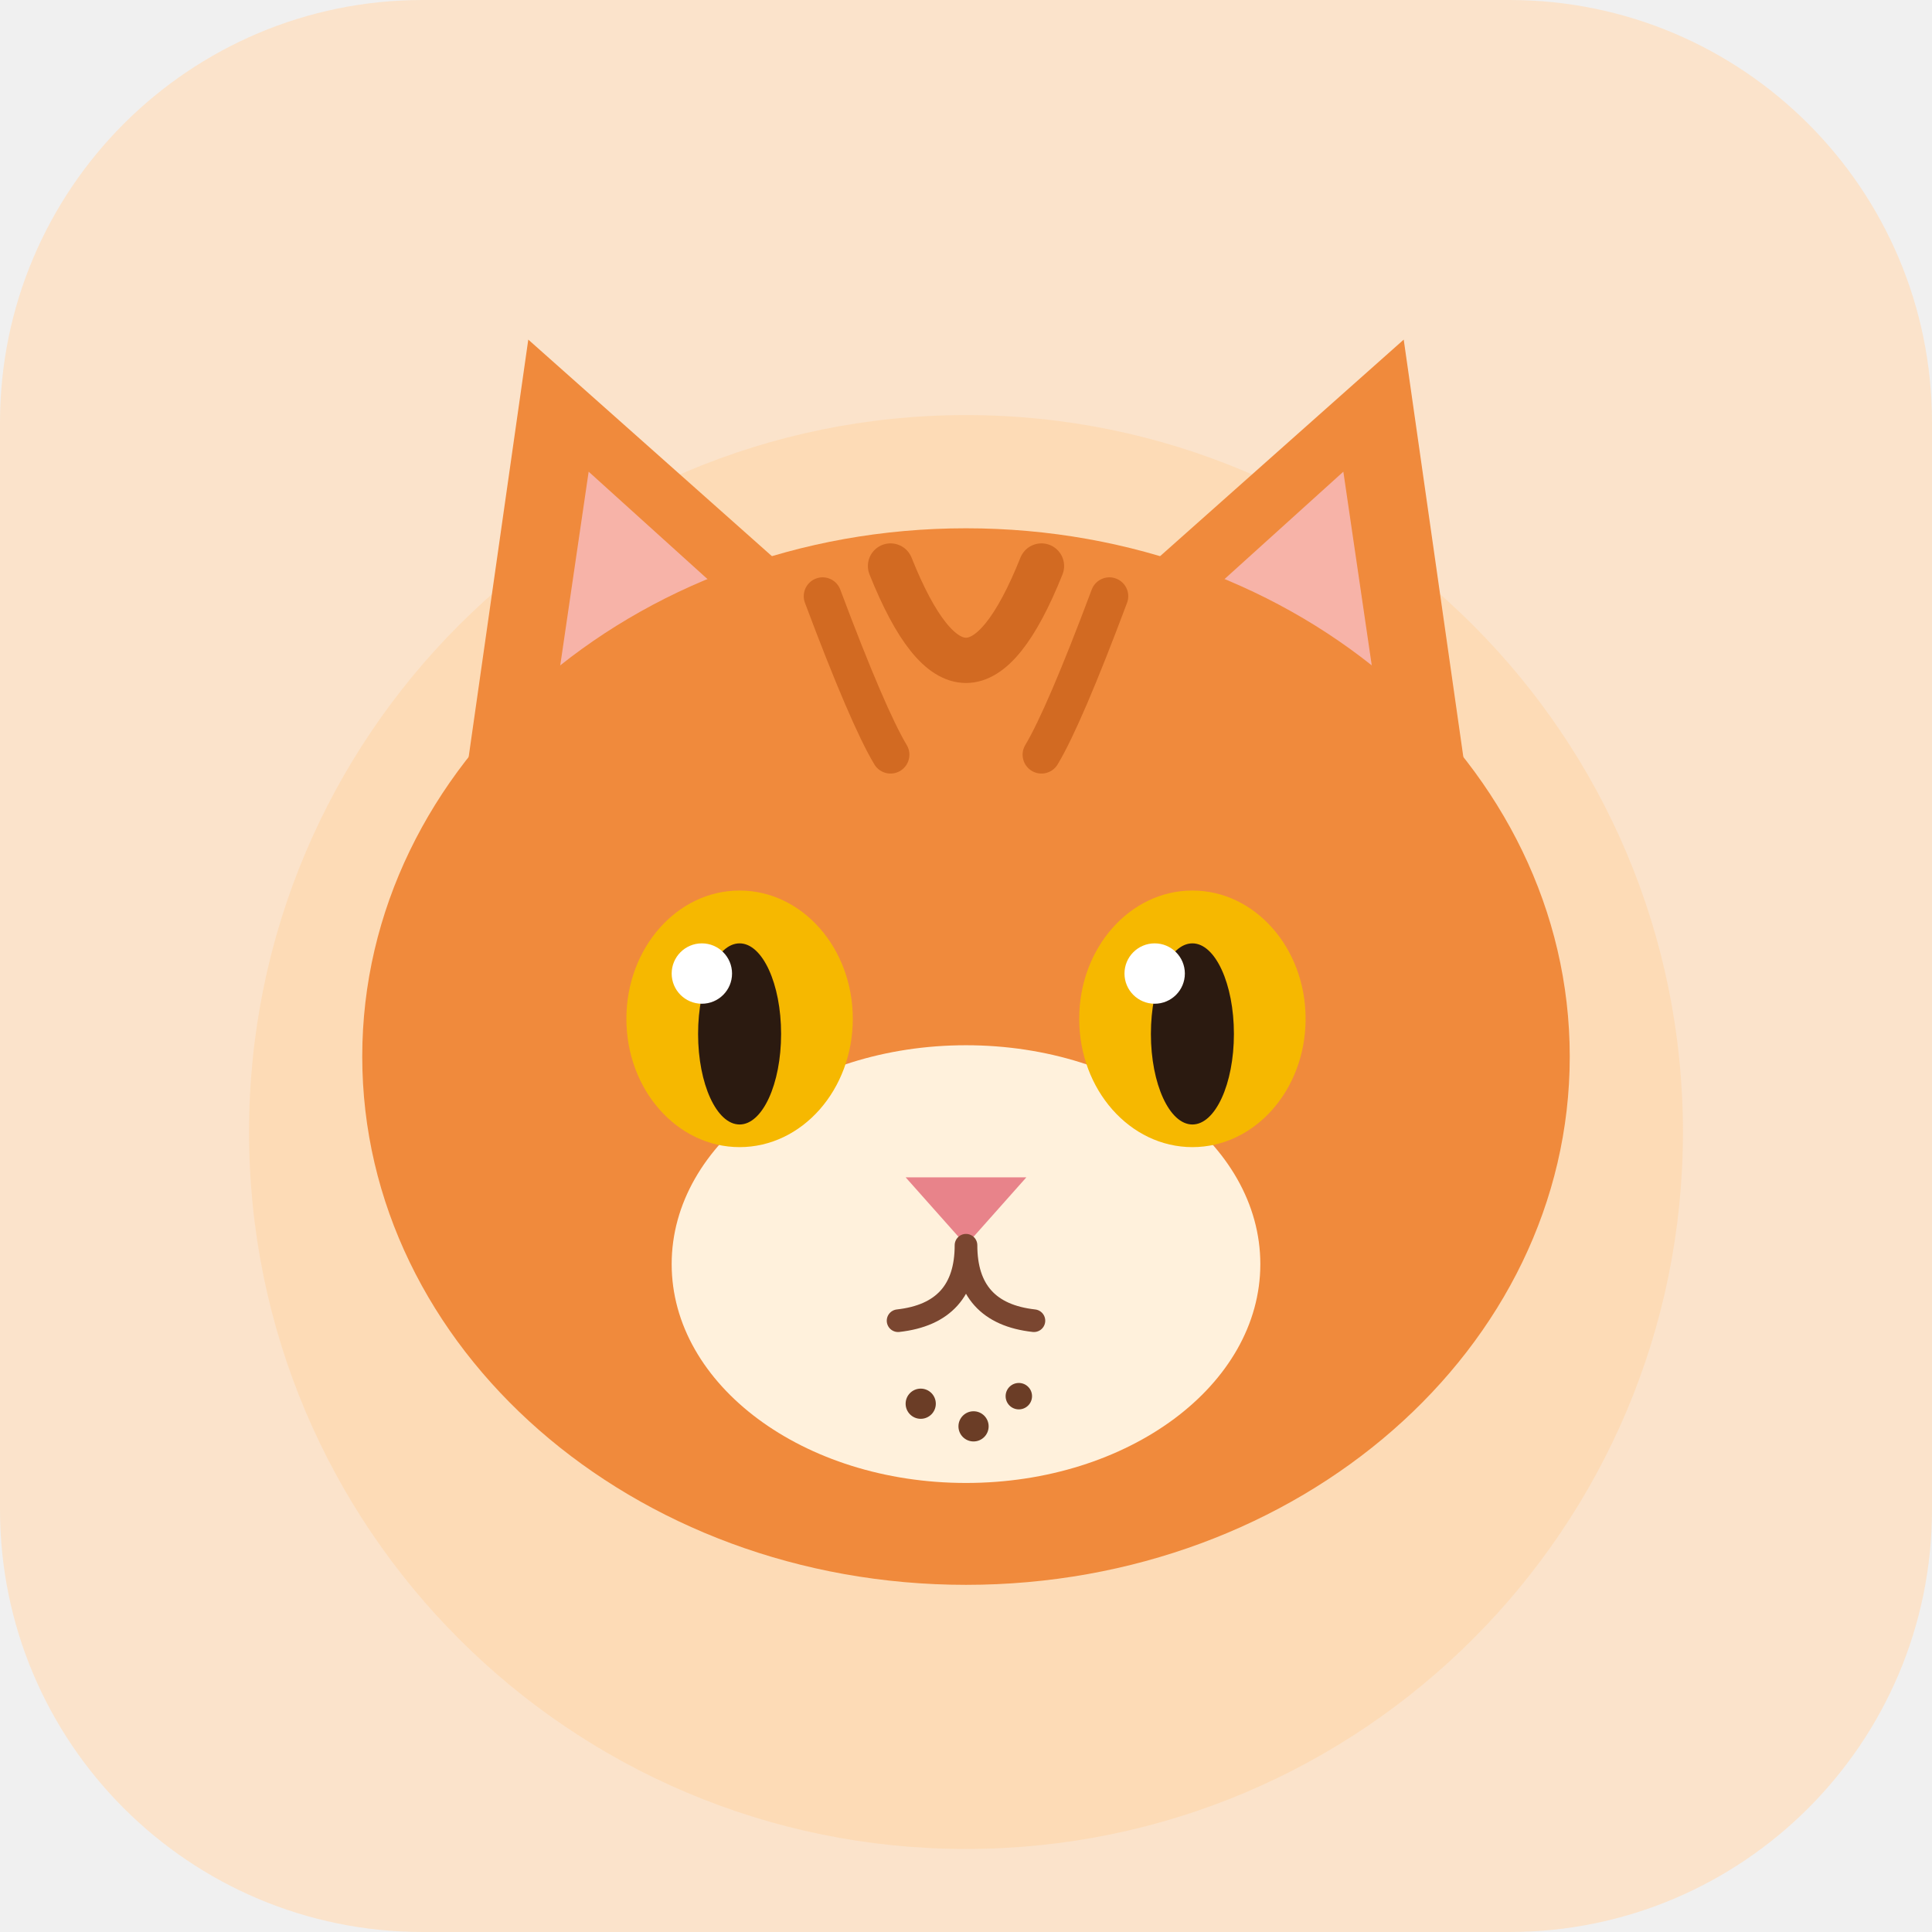
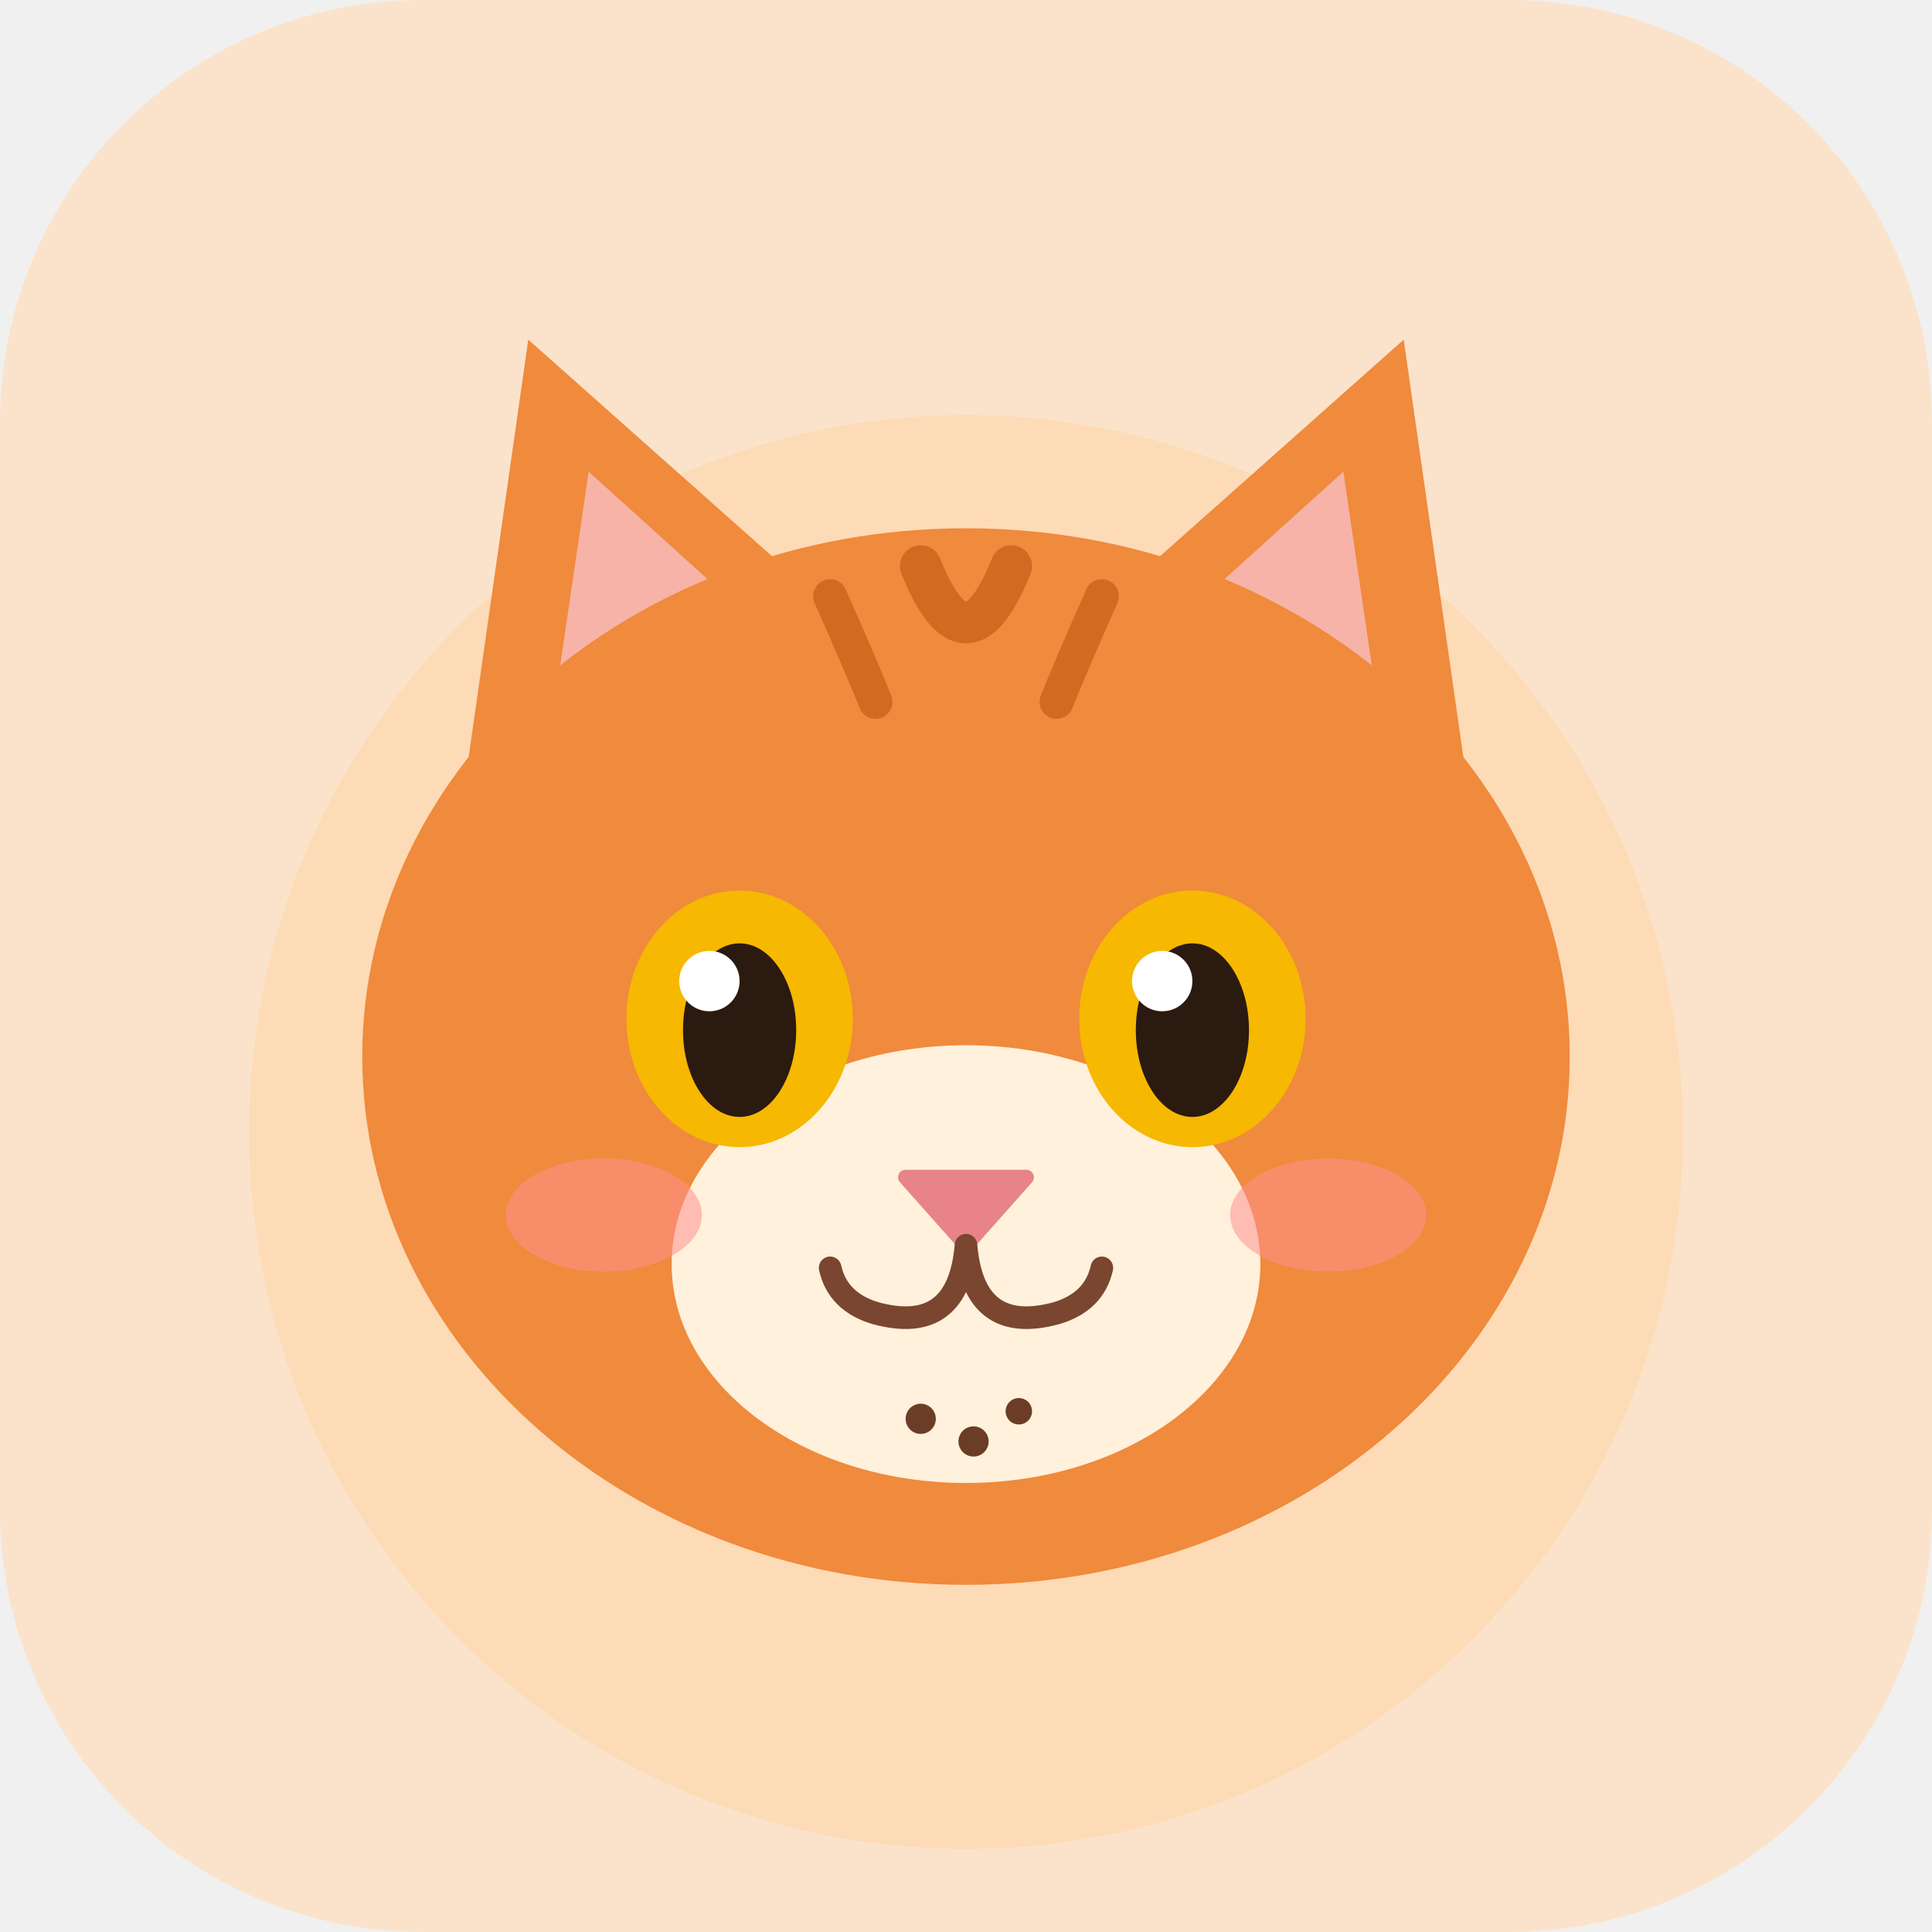
<svg xmlns="http://www.w3.org/2000/svg" viewBox="0 0 512 512">
  <rect width="512" height="512" rx="112" fill="#fbe3cb" />
  <circle cx="256" cy="300" r="190" fill="#ffd6a8" opacity="0.6" />
  <path d="M120 230 L140 90 L230 170 Z" fill="#f08a3c" />
  <path d="M392 230 L372 90 L282 170 Z" fill="#f08a3c" />
  <path d="M145 200 L156 125 L208 172 Z" fill="#f7b3a8" />
  <path d="M367 200 L356 125 L304 172 Z" fill="#f7b3a8" />
  <ellipse cx="256" cy="280" rx="160" ry="140" fill="#f08a3c" />
-   <path d="M236 150 Q256 200 276 150" stroke="#d26a22" stroke-width="12" fill="none" stroke-linecap="round" />
-   <path d="M218 158 Q230 190 236 200" stroke="#d26a22" stroke-width="10" fill="none" stroke-linecap="round" />
-   <path d="M294 158 Q282 190 276 200" stroke="#d26a22" stroke-width="10" fill="none" stroke-linecap="round" />
+   <path d="M244 150 Q256 180 268 150" stroke="#d26a22" stroke-width="11" fill="none" stroke-linecap="round" />
+   <path d="M220 158 Q228 176 232 186" stroke="#d26a22" stroke-width="9" fill="none" stroke-linecap="round" />
+   <path d="M292 158 Q284 176 280 186" stroke="#d26a22" stroke-width="9" fill="none" stroke-linecap="round" />
  <ellipse cx="256" cy="335" rx="78" ry="58" fill="#fff1dc" />
+   <ellipse cx="160" cy="322" rx="26" ry="15" fill="#ff8f8f" opacity="0.55" />
+   <ellipse cx="352" cy="322" rx="26" ry="15" fill="#ff8f8f" opacity="0.55" />
+   <path d="M240 312 L272 312 L256 330 Z" fill="#e8838a" stroke="#e8838a" stroke-width="4" stroke-linejoin="round" />
  <ellipse cx="196" cy="270" rx="30" ry="34" fill="#f6b800" />
  <ellipse cx="316" cy="270" rx="30" ry="34" fill="#f6b800" />
-   <ellipse cx="196" cy="274" rx="11" ry="24" fill="#2b1a10" />
-   <ellipse cx="316" cy="274" rx="11" ry="24" fill="#2b1a10" />
-   <circle cx="186" cy="258" r="8" fill="#fff" />
-   <circle cx="306" cy="258" r="8" fill="#fff" />
-   <path d="M240 312 L272 312 L256 330 Z" fill="#e8838a" />
-   <path d="M256 330 Q256 348 238 350 M256 330 Q256 348 274 350" stroke="#7a4630" stroke-width="6" fill="none" stroke-linecap="round" />
-   <circle cx="244" cy="372" r="4" fill="#6b3d26" />
-   <circle cx="258" cy="378" r="4" fill="#6b3d26" />
-   <circle cx="270" cy="370" r="3.5" fill="#6b3d26" />
+   <ellipse cx="196" cy="273" rx="15" ry="23" fill="#2b1a10" />
+   <ellipse cx="316" cy="273" rx="15" ry="23" fill="#2b1a10" />
+   <circle cx="188" cy="260" r="8" fill="#fff" />
+   <circle cx="308" cy="260" r="8" fill="#fff" />
+   <path d="M256 330 Q254 354 232 348 Q222 345 220 336 M256 330 Q258 354 280 348 Q290 345 292 336" stroke="#7a4630" stroke-width="6" fill="none" stroke-linecap="round" stroke-linejoin="round" />
+   <circle cx="244" cy="376" r="4" fill="#6b3d26" />
+   <circle cx="258" cy="382" r="4" fill="#6b3d26" />
+   <circle cx="270" cy="374" r="3.5" fill="#6b3d26" />
</svg>
